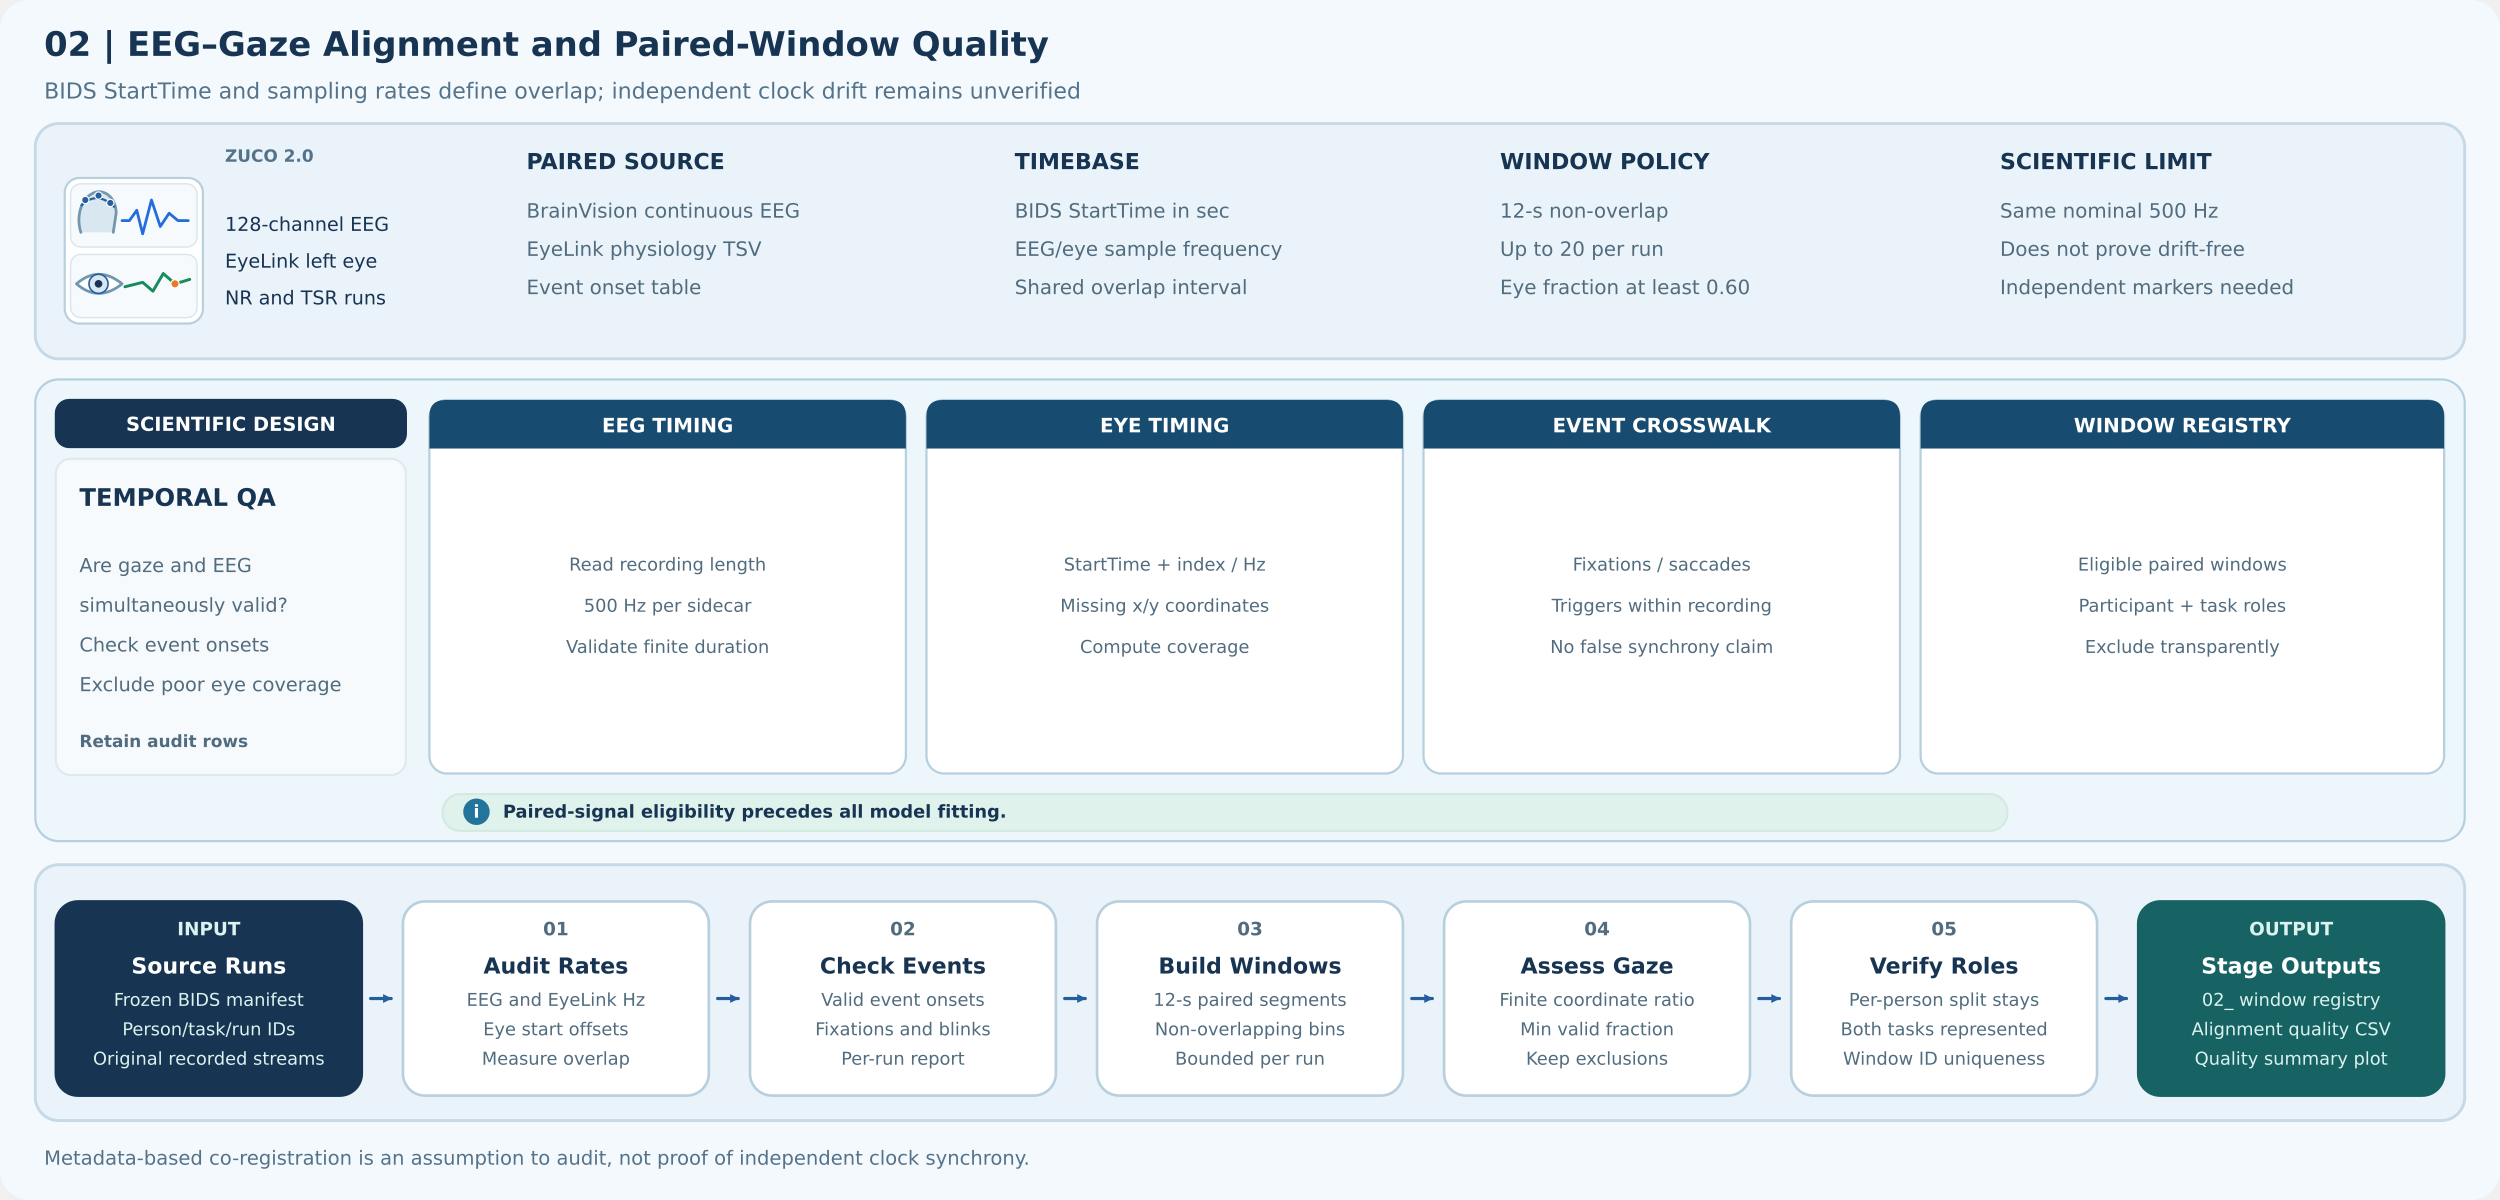
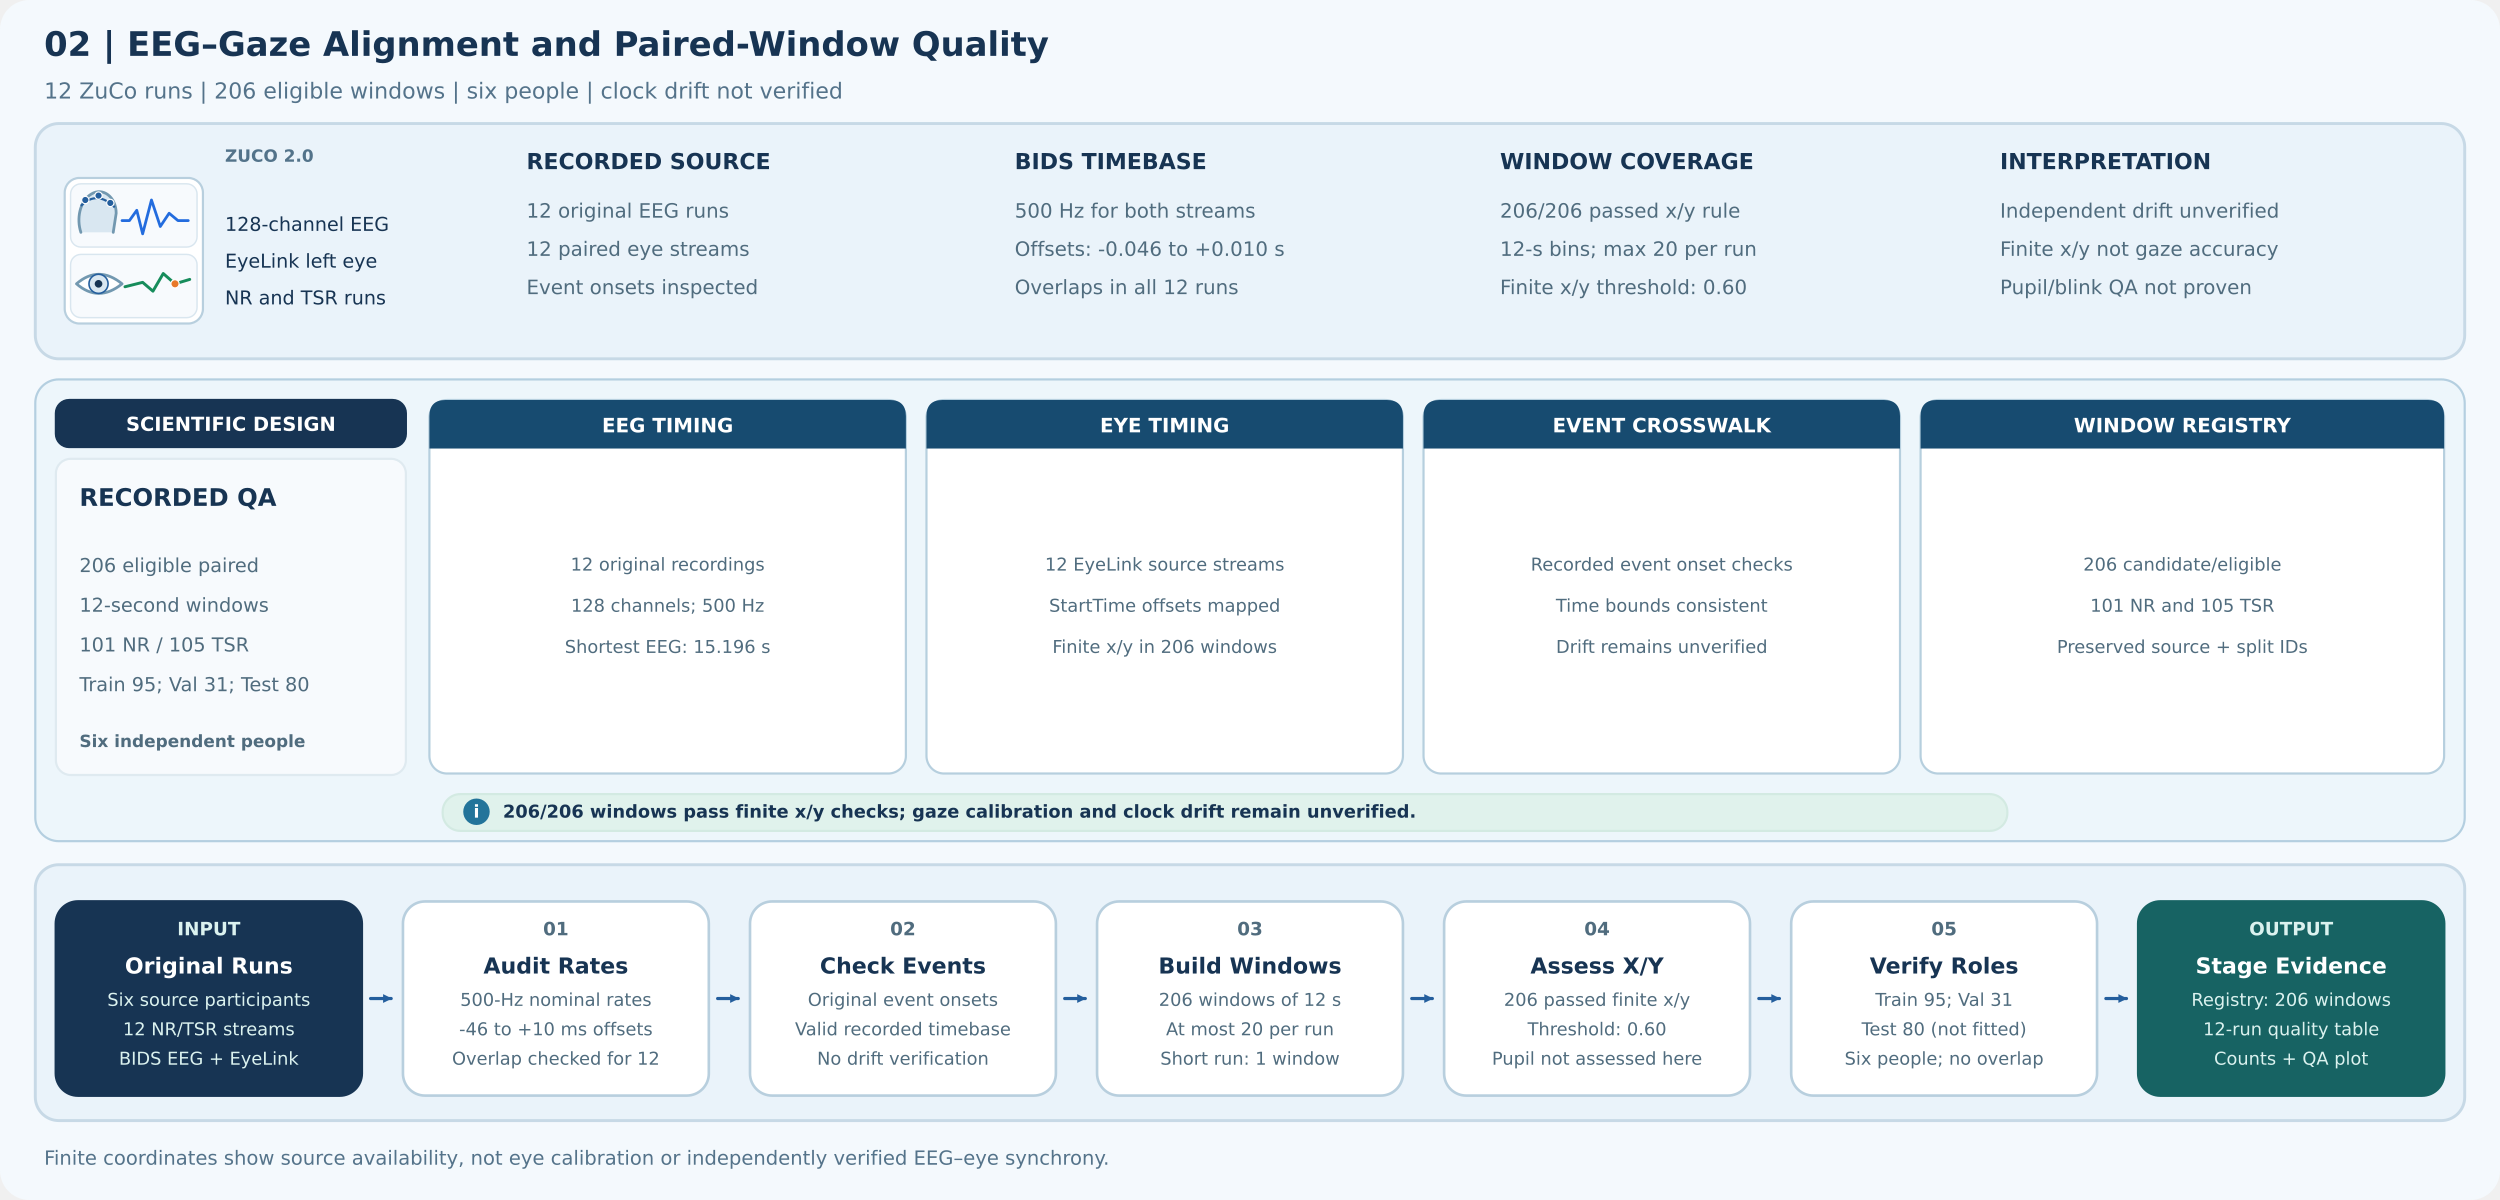
<svg xmlns="http://www.w3.org/2000/svg" width="1700" height="816" viewBox="0 0 1700 816" role="img" aria-labelledby="title desc">
  <defs>
    <marker id="arr" markerUnits="userSpaceOnUse" markerWidth="6" markerHeight="6" refX="5.5" refY="3" orient="auto">
      <path d="M0 0 L6 3 L0 6 Z" fill="#245E9D" />
    </marker>
    <style>text { font-family: DejaVu Sans, Arial, sans-serif; font-weight: 400; }
.figure-title { font-size:23px; font-weight:700; fill:#173453; }
.subtitle { font-size:15px; fill:#54738A; }
.source-heading { font-size:11.5px; font-weight:700; fill:#53738A; }
.source-label { font-size:13px; fill:#173453; }
.context-heading { font-size:15px; font-weight:700; fill:#173453; }
.context-body { font-size:13.5px; fill:#506C7E; }
.section-label { font-size:13.2px; font-weight:700; fill:#FFFFFF; }
.focus-heading { font-size:16.5px; font-weight:700; fill:#173453; }
.focus-body { font-size:13.1px; fill:#506C7E; }
.qualification { font-size:11.5px; font-weight:700; fill:#506C7E; }
.card-heading { font-size:13.5px; font-weight:700; fill:#FFFFFF; }
.card-body { font-size:12.1px; fill:#506C7E; }
.chart-label { font-size:11.8px; fill:#506C7E; }
.scientific-note { font-size:12.1px; font-weight:700; fill:#173453; }
.workflow-id { font-size:12.5px; font-weight:700; fill:#506C7E; }
.workflow-heading { font-size:15px; font-weight:700; fill:#173453; }
.workflow-body { font-size:12.1px; fill:#506C7E; }
.terminal-id { font-size:12.5px; font-weight:700; fill:#DBF2EF; }
.terminal-heading { font-size:15px; font-weight:700; fill:#FFFFFF; }
.terminal-body { font-size:12.1px; fill:#DBF2EF; }
.footer { font-size:13.3px; fill:#54738A; }
.info-mark { font-size:12px; font-weight:700; fill:#FFFFFF; }</style>
  </defs>
  <rect id="canvas" x="0" y="0" width="1700" height="816" rx="20" fill="#F4F9FD" />
  <g id="band-0-header">
    <text id="text-001" x="30" y="38" class="figure-title" data-container="canvas">02 | EEG–Gaze Alignment and Paired-Window Quality</text>
-     <text id="text-002" x="30" y="67" class="subtitle" data-container="canvas">BIDS StartTime and sampling rates define overlap; independent clock drift remains unverified</text>
+     <text id="text-002" x="30" y="67" class="subtitle" data-container="canvas">12 ZuCo runs | 206 eligible windows | six people | clock drift not verified</text>
  </g>
  <g id="band-1-context">
    <rect id="context-container" x="24" y="84" width="1652" height="160" rx="16" fill="#EAF3FA" stroke="#C7D9E6" stroke-width="2" />
    <g id="source-schematic" data-slot="replace-for-actual-data-source">
      <g id="paired-signal-icon" aria-label="Schematic EEG recording and left-eye gaze acquisition">
        <rect x="44" y="121" width="94" height="99" rx="10" fill="#FFFFFF" stroke="#B8CFDE" stroke-width="1.5" />
        <rect x="48" y="125" width="86" height="43" rx="7" fill="#F7FAFD" stroke="#D9E6EF" stroke-width="1" />
        <path d="M55 158 C52 149 54 137 62 132 C70 127 79 134 79 145 L77 158" fill="#D9E7F1" stroke="#7298B0" stroke-width="1.9" stroke-linecap="round" />
        <path d="M55 140 Q66 129 78 141" fill="none" stroke="#245E9D" stroke-width="1.5" />
        <circle cx="58" cy="136" r="2.5" fill="#245E9D" stroke="#FFFFFF" stroke-width="0.8" />
        <circle cx="67" cy="133" r="2.5" fill="#245E9D" stroke="#FFFFFF" stroke-width="0.8" />
        <circle cx="75" cy="138" r="2.5" fill="#245E9D" stroke="#FFFFFF" stroke-width="0.8" />
        <path d="M83 150 H88 L93 143 L97 159 L103 136 L109 154 L115 145 L121 150 H128" fill="none" stroke="#236CDE" stroke-width="1.9" stroke-linecap="round" stroke-linejoin="round" />
        <rect x="48" y="173" width="86" height="43" rx="7" fill="#F7FAFD" stroke="#D9E6EF" stroke-width="1" />
        <path d="M52 193 Q67 180 83 193 Q67 206 52 193 Z" fill="#FFFFFF" stroke="#7298B0" stroke-width="1.9" stroke-linejoin="round" />
        <circle cx="67" cy="193" r="6.5" fill="#D9E7F1" stroke="#245E9D" stroke-width="1.1" />
        <circle cx="67" cy="193" r="2.6" fill="#173453" />
        <path d="M85 195 L97 192 L104 198 L111 186 L119 193 L129 190" fill="none" stroke="#168C5B" stroke-width="2" stroke-linecap="round" stroke-linejoin="round" />
        <circle cx="119" cy="193" r="2.8" fill="#E87929" stroke="#FFFFFF" stroke-width="0.8" />
      </g>
      <text id="text-003" x="153" y="110" class="source-heading" data-container="context-container">ZUCO 2.0</text>
      <text id="text-004" x="153" y="157" class="source-label" data-container="context-container">128-channel EEG</text>
      <text id="text-005" x="153" y="182" class="source-label" data-container="context-container">EyeLink left eye</text>
      <text id="text-006" x="153" y="207" class="source-label" data-container="context-container">NR and TSR runs</text>
    </g>
    <g id="context-module-1">
-       <text id="text-007" x="358" y="115" class="context-heading" data-container="context-container">PAIRED SOURCE</text>
-       <text id="text-008" x="358" y="148" class="context-body" data-container="context-container">BrainVision continuous EEG</text>
-       <text id="text-009" x="358" y="174" class="context-body" data-container="context-container">EyeLink physiology TSV</text>
-       <text id="text-010" x="358" y="200" class="context-body" data-container="context-container">Event onset table</text>
+       <text id="text-007" x="358" y="115" class="context-heading" data-container="context-container">RECORDED SOURCE</text>
+       <text id="text-008" x="358" y="148" class="context-body" data-container="context-container">12 original EEG runs</text>
+       <text id="text-009" x="358" y="174" class="context-body" data-container="context-container">12 paired eye streams</text>
+       <text id="text-010" x="358" y="200" class="context-body" data-container="context-container">Event onsets inspected</text>
    </g>
    <g id="context-module-2">
-       <text id="text-011" x="690" y="115" class="context-heading" data-container="context-container">TIMEBASE</text>
-       <text id="text-012" x="690" y="148" class="context-body" data-container="context-container">BIDS StartTime in sec</text>
-       <text id="text-013" x="690" y="174" class="context-body" data-container="context-container">EEG/eye sample frequency</text>
-       <text id="text-014" x="690" y="200" class="context-body" data-container="context-container">Shared overlap interval</text>
+       <text id="text-011" x="690" y="115" class="context-heading" data-container="context-container">BIDS TIMEBASE</text>
+       <text id="text-012" x="690" y="148" class="context-body" data-container="context-container">500 Hz for both streams</text>
+       <text id="text-013" x="690" y="174" class="context-body" data-container="context-container">Offsets: -0.046 to +0.010 s</text>
+       <text id="text-014" x="690" y="200" class="context-body" data-container="context-container">Overlaps in all 12 runs</text>
    </g>
    <g id="context-module-3">
-       <text id="text-015" x="1020" y="115" class="context-heading" data-container="context-container">WINDOW POLICY</text>
-       <text id="text-016" x="1020" y="148" class="context-body" data-container="context-container">12-s non-overlap</text>
-       <text id="text-017" x="1020" y="174" class="context-body" data-container="context-container">Up to 20 per run</text>
-       <text id="text-018" x="1020" y="200" class="context-body" data-container="context-container">Eye fraction at least 0.60</text>
+       <text id="text-015" x="1020" y="115" class="context-heading" data-container="context-container">WINDOW COVERAGE</text>
+       <text id="text-016" x="1020" y="148" class="context-body" data-container="context-container">206/206 passed x/y rule</text>
+       <text id="text-017" x="1020" y="174" class="context-body" data-container="context-container">12-s bins; max 20 per run</text>
+       <text id="text-018" x="1020" y="200" class="context-body" data-container="context-container">Finite x/y threshold: 0.60</text>
    </g>
    <g id="context-module-4">
-       <text id="text-019" x="1360" y="115" class="context-heading" data-container="context-container">SCIENTIFIC LIMIT</text>
-       <text id="text-020" x="1360" y="148" class="context-body" data-container="context-container">Same nominal 500 Hz</text>
-       <text id="text-021" x="1360" y="174" class="context-body" data-container="context-container">Does not prove drift-free</text>
-       <text id="text-022" x="1360" y="200" class="context-body" data-container="context-container">Independent markers needed</text>
+       <text id="text-019" x="1360" y="115" class="context-heading" data-container="context-container">INTERPRETATION</text>
+       <text id="text-020" x="1360" y="148" class="context-body" data-container="context-container">Independent drift unverified</text>
+       <text id="text-021" x="1360" y="174" class="context-body" data-container="context-container">Finite x/y not gaze accuracy</text>
+       <text id="text-022" x="1360" y="200" class="context-body" data-container="context-container">Pupil/blink QA not proven</text>
    </g>
  </g>
  <g id="band-2-analysis">
    <rect id="analysis-container" x="24" y="258" width="1652" height="314" rx="16" fill="#EDF6FB" stroke="#B4CFE0" stroke-width="1.5" />
    <g id="analysis-focus">
      <rect id="section-label-box" x="38" y="272" width="238" height="32" rx="9" fill="#173453" stroke="#173453" stroke-width="1.5" />
      <text id="text-023" x="157" y="293" class="section-label" text-anchor="middle" data-container="section-label-box">SCIENTIFIC DESIGN</text>
      <rect id="focus-card" x="38" y="312" width="238" height="215" rx="10" fill="#F7FAFD" stroke="#DFEAF0" stroke-width="1.5" />
-       <text id="text-024" x="54" y="344" class="focus-heading" data-container="focus-card">TEMPORAL QA</text>
-       <text id="text-025" x="54" y="389" class="focus-body" data-container="focus-card">Are gaze and EEG</text>
-       <text id="text-026" x="54" y="416" class="focus-body" data-container="focus-card">simultaneously valid?</text>
-       <text id="text-027" x="54" y="443" class="focus-body" data-container="focus-card">Check event onsets</text>
-       <text id="text-028" x="54" y="470" class="focus-body" data-container="focus-card">Exclude poor eye coverage</text>
-       <text id="text-029" x="54" y="508" class="qualification" data-container="focus-card">Retain audit rows</text>
+       <text id="text-024" x="54" y="344" class="focus-heading" data-container="focus-card">RECORDED QA</text>
+       <text id="text-025" x="54" y="389" class="focus-body" data-container="focus-card">206 eligible paired</text>
+       <text id="text-026" x="54" y="416" class="focus-body" data-container="focus-card">12-second windows</text>
+       <text id="text-027" x="54" y="443" class="focus-body" data-container="focus-card">101 NR / 105 TSR</text>
+       <text id="text-028" x="54" y="470" class="focus-body" data-container="focus-card">Train 95; Val 31; Test 80</text>
+       <text id="text-029" x="54" y="508" class="qualification" data-container="focus-card">Six independent people</text>
    </g>
    <g id="evidence-panel-1">
      <rect id="evidence-card-1" x="292" y="272" width="324" height="254" rx="12" fill="#FFFFFF" stroke="#B6CFDE" stroke-width="1.5" />
      <path id="evidence-header-1" d="M303 272 H605 Q616 272 616 283 V305 H292 V283 Q292 272 303 272 Z" fill="#174B70" />
      <text id="text-030" x="454.0" y="294" class="card-heading" text-anchor="middle" data-container="evidence-card-1">EEG TIMING</text>
      <g id="evidence-content-1" data-slot="scientific-content">
-         <text id="text-031" x="454.0" y="388" class="card-body" text-anchor="middle" data-container="evidence-card-1">Read recording length</text>
-         <text id="text-032" x="454.0" y="416" class="card-body" text-anchor="middle" data-container="evidence-card-1">500 Hz per sidecar</text>
-         <text id="text-033" x="454.0" y="444" class="card-body" text-anchor="middle" data-container="evidence-card-1">Validate finite duration</text>
+         <text id="text-031" x="454.0" y="388" class="card-body" text-anchor="middle" data-container="evidence-card-1">12 original recordings</text>
+         <text id="text-032" x="454.0" y="416" class="card-body" text-anchor="middle" data-container="evidence-card-1">128 channels; 500 Hz</text>
+         <text id="text-033" x="454.0" y="444" class="card-body" text-anchor="middle" data-container="evidence-card-1">Shortest EEG: 15.196 s</text>
      </g>
    </g>
    <g id="evidence-panel-2">
      <rect id="evidence-card-2" x="630" y="272" width="324" height="254" rx="12" fill="#FFFFFF" stroke="#B6CFDE" stroke-width="1.5" />
      <path id="evidence-header-2" d="M641 272 H943 Q954 272 954 283 V305 H630 V283 Q630 272 641 272 Z" fill="#174B70" />
      <text id="text-034" x="792.0" y="294" class="card-heading" text-anchor="middle" data-container="evidence-card-2">EYE TIMING</text>
      <g id="evidence-content-2" data-slot="scientific-content">
-         <text id="text-035" x="792.0" y="388" class="card-body" text-anchor="middle" data-container="evidence-card-2">StartTime + index / Hz</text>
-         <text id="text-036" x="792.0" y="416" class="card-body" text-anchor="middle" data-container="evidence-card-2">Missing x/y coordinates</text>
-         <text id="text-037" x="792.0" y="444" class="card-body" text-anchor="middle" data-container="evidence-card-2">Compute coverage</text>
+         <text id="text-035" x="792.0" y="388" class="card-body" text-anchor="middle" data-container="evidence-card-2">12 EyeLink source streams</text>
+         <text id="text-036" x="792.0" y="416" class="card-body" text-anchor="middle" data-container="evidence-card-2">StartTime offsets mapped</text>
+         <text id="text-037" x="792.0" y="444" class="card-body" text-anchor="middle" data-container="evidence-card-2">Finite x/y in 206 windows</text>
      </g>
    </g>
    <g id="evidence-panel-3">
      <rect id="evidence-card-3" x="968" y="272" width="324" height="254" rx="12" fill="#FFFFFF" stroke="#B6CFDE" stroke-width="1.5" />
      <path id="evidence-header-3" d="M979 272 H1281 Q1292 272 1292 283 V305 H968 V283 Q968 272 979 272 Z" fill="#174B70" />
      <text id="text-038" x="1130.0" y="294" class="card-heading" text-anchor="middle" data-container="evidence-card-3">EVENT CROSSWALK</text>
      <g id="evidence-content-3" data-slot="scientific-content">
-         <text id="text-039" x="1130.0" y="388" class="card-body" text-anchor="middle" data-container="evidence-card-3">Fixations / saccades</text>
-         <text id="text-040" x="1130.0" y="416" class="card-body" text-anchor="middle" data-container="evidence-card-3">Triggers within recording</text>
-         <text id="text-041" x="1130.0" y="444" class="card-body" text-anchor="middle" data-container="evidence-card-3">No false synchrony claim</text>
+         <text id="text-039" x="1130.0" y="388" class="card-body" text-anchor="middle" data-container="evidence-card-3">Recorded event onset checks</text>
+         <text id="text-040" x="1130.0" y="416" class="card-body" text-anchor="middle" data-container="evidence-card-3">Time bounds consistent</text>
+         <text id="text-041" x="1130.0" y="444" class="card-body" text-anchor="middle" data-container="evidence-card-3">Drift remains unverified</text>
      </g>
    </g>
    <g id="evidence-panel-4">
      <rect id="evidence-card-4" x="1306" y="272" width="356" height="254" rx="12" fill="#FFFFFF" stroke="#B6CFDE" stroke-width="1.5" />
      <path id="evidence-header-4" d="M1317 272 H1651 Q1662 272 1662 283 V305 H1306 V283 Q1306 272 1317 272 Z" fill="#174B70" />
      <text id="text-042" x="1484.0" y="294" class="card-heading" text-anchor="middle" data-container="evidence-card-4">WINDOW REGISTRY</text>
      <g id="evidence-content-4" data-slot="scientific-content">
-         <text id="text-043" x="1484.0" y="388" class="card-body" text-anchor="middle" data-container="evidence-card-4">Eligible paired windows</text>
-         <text id="text-044" x="1484.0" y="416" class="card-body" text-anchor="middle" data-container="evidence-card-4">Participant + task roles</text>
-         <text id="text-045" x="1484.0" y="444" class="card-body" text-anchor="middle" data-container="evidence-card-4">Exclude transparently</text>
+         <text id="text-043" x="1484.0" y="388" class="card-body" text-anchor="middle" data-container="evidence-card-4">206 candidate/eligible</text>
+         <text id="text-044" x="1484.0" y="416" class="card-body" text-anchor="middle" data-container="evidence-card-4">101 NR and 105 TSR</text>
+         <text id="text-045" x="1484.0" y="444" class="card-body" text-anchor="middle" data-container="evidence-card-4">Preserved source + split IDs</text>
      </g>
    </g>
    <g id="optional-scientific-note" data-optional="true">
      <rect id="note-strip" x="301" y="540" width="1064" height="25" rx="12" fill="#E0F2EC" stroke="#D3EAE2" stroke-width="1.5" />
      <circle cx="324" cy="552" r="9" fill="#23749A" />
      <text id="text-046" x="324" y="556" class="info-mark" text-anchor="middle">i</text>
-       <text id="text-047" x="342" y="556" class="scientific-note" data-container="note-strip">Paired-signal eligibility precedes all model fitting.</text>
+       <text id="text-047" x="342" y="556" class="scientific-note" data-container="note-strip">206/206 windows pass finite x/y checks; gaze calibration and clock drift remain unverified.</text>
    </g>
  </g>
  <g id="band-3-workflow">
    <rect id="workflow-container" x="24" y="588" width="1652" height="174" rx="16" fill="#EAF3FA" stroke="#C7D9E6" stroke-width="2" />
    <g id="workflow-input">
      <rect id="workflow-node-0" x="38" y="613" width="208" height="132" rx="15" fill="#173453" stroke="#173453" stroke-width="1.8" />
      <text id="text-048" x="142" y="636" class="terminal-id" text-anchor="middle" data-container="workflow-node-0">INPUT</text>
-       <text id="text-049" x="142" y="662" class="terminal-heading" text-anchor="middle" data-container="workflow-node-0">Source Runs</text>
-       <text id="text-050" x="142" y="684" class="terminal-body" text-anchor="middle" data-container="workflow-node-0">Frozen BIDS manifest</text>
-       <text id="text-051" x="142" y="704" class="terminal-body" text-anchor="middle" data-container="workflow-node-0">Person/task/run IDs</text>
-       <text id="text-052" x="142" y="724" class="terminal-body" text-anchor="middle" data-container="workflow-node-0">Original recorded streams</text>
+       <text id="text-049" x="142" y="662" class="terminal-heading" text-anchor="middle" data-container="workflow-node-0">Original Runs</text>
+       <text id="text-050" x="142" y="684" class="terminal-body" text-anchor="middle" data-container="workflow-node-0">Six source participants</text>
+       <text id="text-051" x="142" y="704" class="terminal-body" text-anchor="middle" data-container="workflow-node-0">12 NR/TSR streams</text>
+       <text id="text-052" x="142" y="724" class="terminal-body" text-anchor="middle" data-container="workflow-node-0">BIDS EEG + EyeLink</text>
    </g>
    <path id="workflow-connector-0" d="M252 679 H266" fill="none" stroke="#245E9D" stroke-width="2.2" stroke-linecap="round" marker-end="url(#arr)" />
    <g id="workflow-process-1">
      <rect id="workflow-node-1" x="274" y="613" width="208" height="132" rx="15" fill="#FFFFFF" stroke="#B8CFDE" stroke-width="1.8" />
      <text id="text-053" x="378" y="636" class="workflow-id" text-anchor="middle" data-container="workflow-node-1">01</text>
      <text id="text-054" x="378" y="662" class="workflow-heading" text-anchor="middle" data-container="workflow-node-1">Audit Rates</text>
-       <text id="text-055" x="378" y="684" class="workflow-body" text-anchor="middle" data-container="workflow-node-1">EEG and EyeLink Hz</text>
-       <text id="text-056" x="378" y="704" class="workflow-body" text-anchor="middle" data-container="workflow-node-1">Eye start offsets</text>
-       <text id="text-057" x="378" y="724" class="workflow-body" text-anchor="middle" data-container="workflow-node-1">Measure overlap</text>
+       <text id="text-055" x="378" y="684" class="workflow-body" text-anchor="middle" data-container="workflow-node-1">500-Hz nominal rates</text>
+       <text id="text-056" x="378" y="704" class="workflow-body" text-anchor="middle" data-container="workflow-node-1">-46 to +10 ms offsets</text>
+       <text id="text-057" x="378" y="724" class="workflow-body" text-anchor="middle" data-container="workflow-node-1">Overlap checked for 12</text>
    </g>
    <path id="workflow-connector-1" d="M488 679 H502" fill="none" stroke="#245E9D" stroke-width="2.2" stroke-linecap="round" marker-end="url(#arr)" />
    <g id="workflow-process-2">
      <rect id="workflow-node-2" x="510" y="613" width="208" height="132" rx="15" fill="#FFFFFF" stroke="#B8CFDE" stroke-width="1.8" />
      <text id="text-058" x="614" y="636" class="workflow-id" text-anchor="middle" data-container="workflow-node-2">02</text>
      <text id="text-059" x="614" y="662" class="workflow-heading" text-anchor="middle" data-container="workflow-node-2">Check Events</text>
-       <text id="text-060" x="614" y="684" class="workflow-body" text-anchor="middle" data-container="workflow-node-2">Valid event onsets</text>
-       <text id="text-061" x="614" y="704" class="workflow-body" text-anchor="middle" data-container="workflow-node-2">Fixations and blinks</text>
-       <text id="text-062" x="614" y="724" class="workflow-body" text-anchor="middle" data-container="workflow-node-2">Per-run report</text>
+       <text id="text-060" x="614" y="684" class="workflow-body" text-anchor="middle" data-container="workflow-node-2">Original event onsets</text>
+       <text id="text-061" x="614" y="704" class="workflow-body" text-anchor="middle" data-container="workflow-node-2">Valid recorded timebase</text>
+       <text id="text-062" x="614" y="724" class="workflow-body" text-anchor="middle" data-container="workflow-node-2">No drift verification</text>
    </g>
    <path id="workflow-connector-2" d="M724 679 H738" fill="none" stroke="#245E9D" stroke-width="2.2" stroke-linecap="round" marker-end="url(#arr)" />
    <g id="workflow-process-3">
      <rect id="workflow-node-3" x="746" y="613" width="208" height="132" rx="15" fill="#FFFFFF" stroke="#B8CFDE" stroke-width="1.8" />
      <text id="text-063" x="850" y="636" class="workflow-id" text-anchor="middle" data-container="workflow-node-3">03</text>
      <text id="text-064" x="850" y="662" class="workflow-heading" text-anchor="middle" data-container="workflow-node-3">Build Windows</text>
-       <text id="text-065" x="850" y="684" class="workflow-body" text-anchor="middle" data-container="workflow-node-3">12-s paired segments</text>
-       <text id="text-066" x="850" y="704" class="workflow-body" text-anchor="middle" data-container="workflow-node-3">Non-overlapping bins</text>
-       <text id="text-067" x="850" y="724" class="workflow-body" text-anchor="middle" data-container="workflow-node-3">Bounded per run</text>
+       <text id="text-065" x="850" y="684" class="workflow-body" text-anchor="middle" data-container="workflow-node-3">206 windows of 12 s</text>
+       <text id="text-066" x="850" y="704" class="workflow-body" text-anchor="middle" data-container="workflow-node-3">At most 20 per run</text>
+       <text id="text-067" x="850" y="724" class="workflow-body" text-anchor="middle" data-container="workflow-node-3">Short run: 1 window</text>
    </g>
    <path id="workflow-connector-3" d="M960 679 H974" fill="none" stroke="#245E9D" stroke-width="2.2" stroke-linecap="round" marker-end="url(#arr)" />
    <g id="workflow-process-4">
      <rect id="workflow-node-4" x="982" y="613" width="208" height="132" rx="15" fill="#FFFFFF" stroke="#B8CFDE" stroke-width="1.8" />
      <text id="text-068" x="1086" y="636" class="workflow-id" text-anchor="middle" data-container="workflow-node-4">04</text>
-       <text id="text-069" x="1086" y="662" class="workflow-heading" text-anchor="middle" data-container="workflow-node-4">Assess Gaze</text>
-       <text id="text-070" x="1086" y="684" class="workflow-body" text-anchor="middle" data-container="workflow-node-4">Finite coordinate ratio</text>
-       <text id="text-071" x="1086" y="704" class="workflow-body" text-anchor="middle" data-container="workflow-node-4">Min valid fraction</text>
-       <text id="text-072" x="1086" y="724" class="workflow-body" text-anchor="middle" data-container="workflow-node-4">Keep exclusions</text>
+       <text id="text-069" x="1086" y="662" class="workflow-heading" text-anchor="middle" data-container="workflow-node-4">Assess X/Y</text>
+       <text id="text-070" x="1086" y="684" class="workflow-body" text-anchor="middle" data-container="workflow-node-4">206 passed finite x/y</text>
+       <text id="text-071" x="1086" y="704" class="workflow-body" text-anchor="middle" data-container="workflow-node-4">Threshold: 0.60</text>
+       <text id="text-072" x="1086" y="724" class="workflow-body" text-anchor="middle" data-container="workflow-node-4">Pupil not assessed here</text>
    </g>
    <path id="workflow-connector-4" d="M1196 679 H1210" fill="none" stroke="#245E9D" stroke-width="2.2" stroke-linecap="round" marker-end="url(#arr)" />
    <g id="workflow-process-5">
      <rect id="workflow-node-5" x="1218" y="613" width="208" height="132" rx="15" fill="#FFFFFF" stroke="#B8CFDE" stroke-width="1.8" />
      <text id="text-073" x="1322" y="636" class="workflow-id" text-anchor="middle" data-container="workflow-node-5">05</text>
      <text id="text-074" x="1322" y="662" class="workflow-heading" text-anchor="middle" data-container="workflow-node-5">Verify Roles</text>
-       <text id="text-075" x="1322" y="684" class="workflow-body" text-anchor="middle" data-container="workflow-node-5">Per-person split stays</text>
-       <text id="text-076" x="1322" y="704" class="workflow-body" text-anchor="middle" data-container="workflow-node-5">Both tasks represented</text>
-       <text id="text-077" x="1322" y="724" class="workflow-body" text-anchor="middle" data-container="workflow-node-5">Window ID uniqueness</text>
+       <text id="text-075" x="1322" y="684" class="workflow-body" text-anchor="middle" data-container="workflow-node-5">Train 95; Val 31</text>
+       <text id="text-076" x="1322" y="704" class="workflow-body" text-anchor="middle" data-container="workflow-node-5">Test 80 (not fitted)</text>
+       <text id="text-077" x="1322" y="724" class="workflow-body" text-anchor="middle" data-container="workflow-node-5">Six people; no overlap</text>
    </g>
    <path id="workflow-connector-5" d="M1432 679 H1446" fill="none" stroke="#245E9D" stroke-width="2.2" stroke-linecap="round" marker-end="url(#arr)" />
    <g id="workflow-output">
      <rect id="workflow-node-6" x="1454" y="613" width="208" height="132" rx="15" fill="#176363" stroke="#176363" stroke-width="1.8" />
      <text id="text-078" x="1558" y="636" class="terminal-id" text-anchor="middle" data-container="workflow-node-6">OUTPUT</text>
-       <text id="text-079" x="1558" y="662" class="terminal-heading" text-anchor="middle" data-container="workflow-node-6">Stage Outputs</text>
-       <text id="text-080" x="1558" y="684" class="terminal-body" text-anchor="middle" data-container="workflow-node-6">02_ window registry</text>
-       <text id="text-081" x="1558" y="704" class="terminal-body" text-anchor="middle" data-container="workflow-node-6">Alignment quality CSV</text>
-       <text id="text-082" x="1558" y="724" class="terminal-body" text-anchor="middle" data-container="workflow-node-6">Quality summary plot</text>
+       <text id="text-079" x="1558" y="662" class="terminal-heading" text-anchor="middle" data-container="workflow-node-6">Stage Evidence</text>
+       <text id="text-080" x="1558" y="684" class="terminal-body" text-anchor="middle" data-container="workflow-node-6">Registry: 206 windows</text>
+       <text id="text-081" x="1558" y="704" class="terminal-body" text-anchor="middle" data-container="workflow-node-6">12-run quality table</text>
+       <text id="text-082" x="1558" y="724" class="terminal-body" text-anchor="middle" data-container="workflow-node-6">Counts + QA plot</text>
    </g>
  </g>
  <g id="band-4-summary">
-     <text id="text-083" x="30" y="792" class="footer" data-container="canvas">Metadata-based co-registration is an assumption to audit, not proof of independent clock synchrony.</text>
+     <text id="text-083" x="30" y="792" class="footer" data-container="canvas">Finite coordinates show source availability, not eye calibration or independently verified EEG–eye synchrony.</text>
  </g>
</svg>
